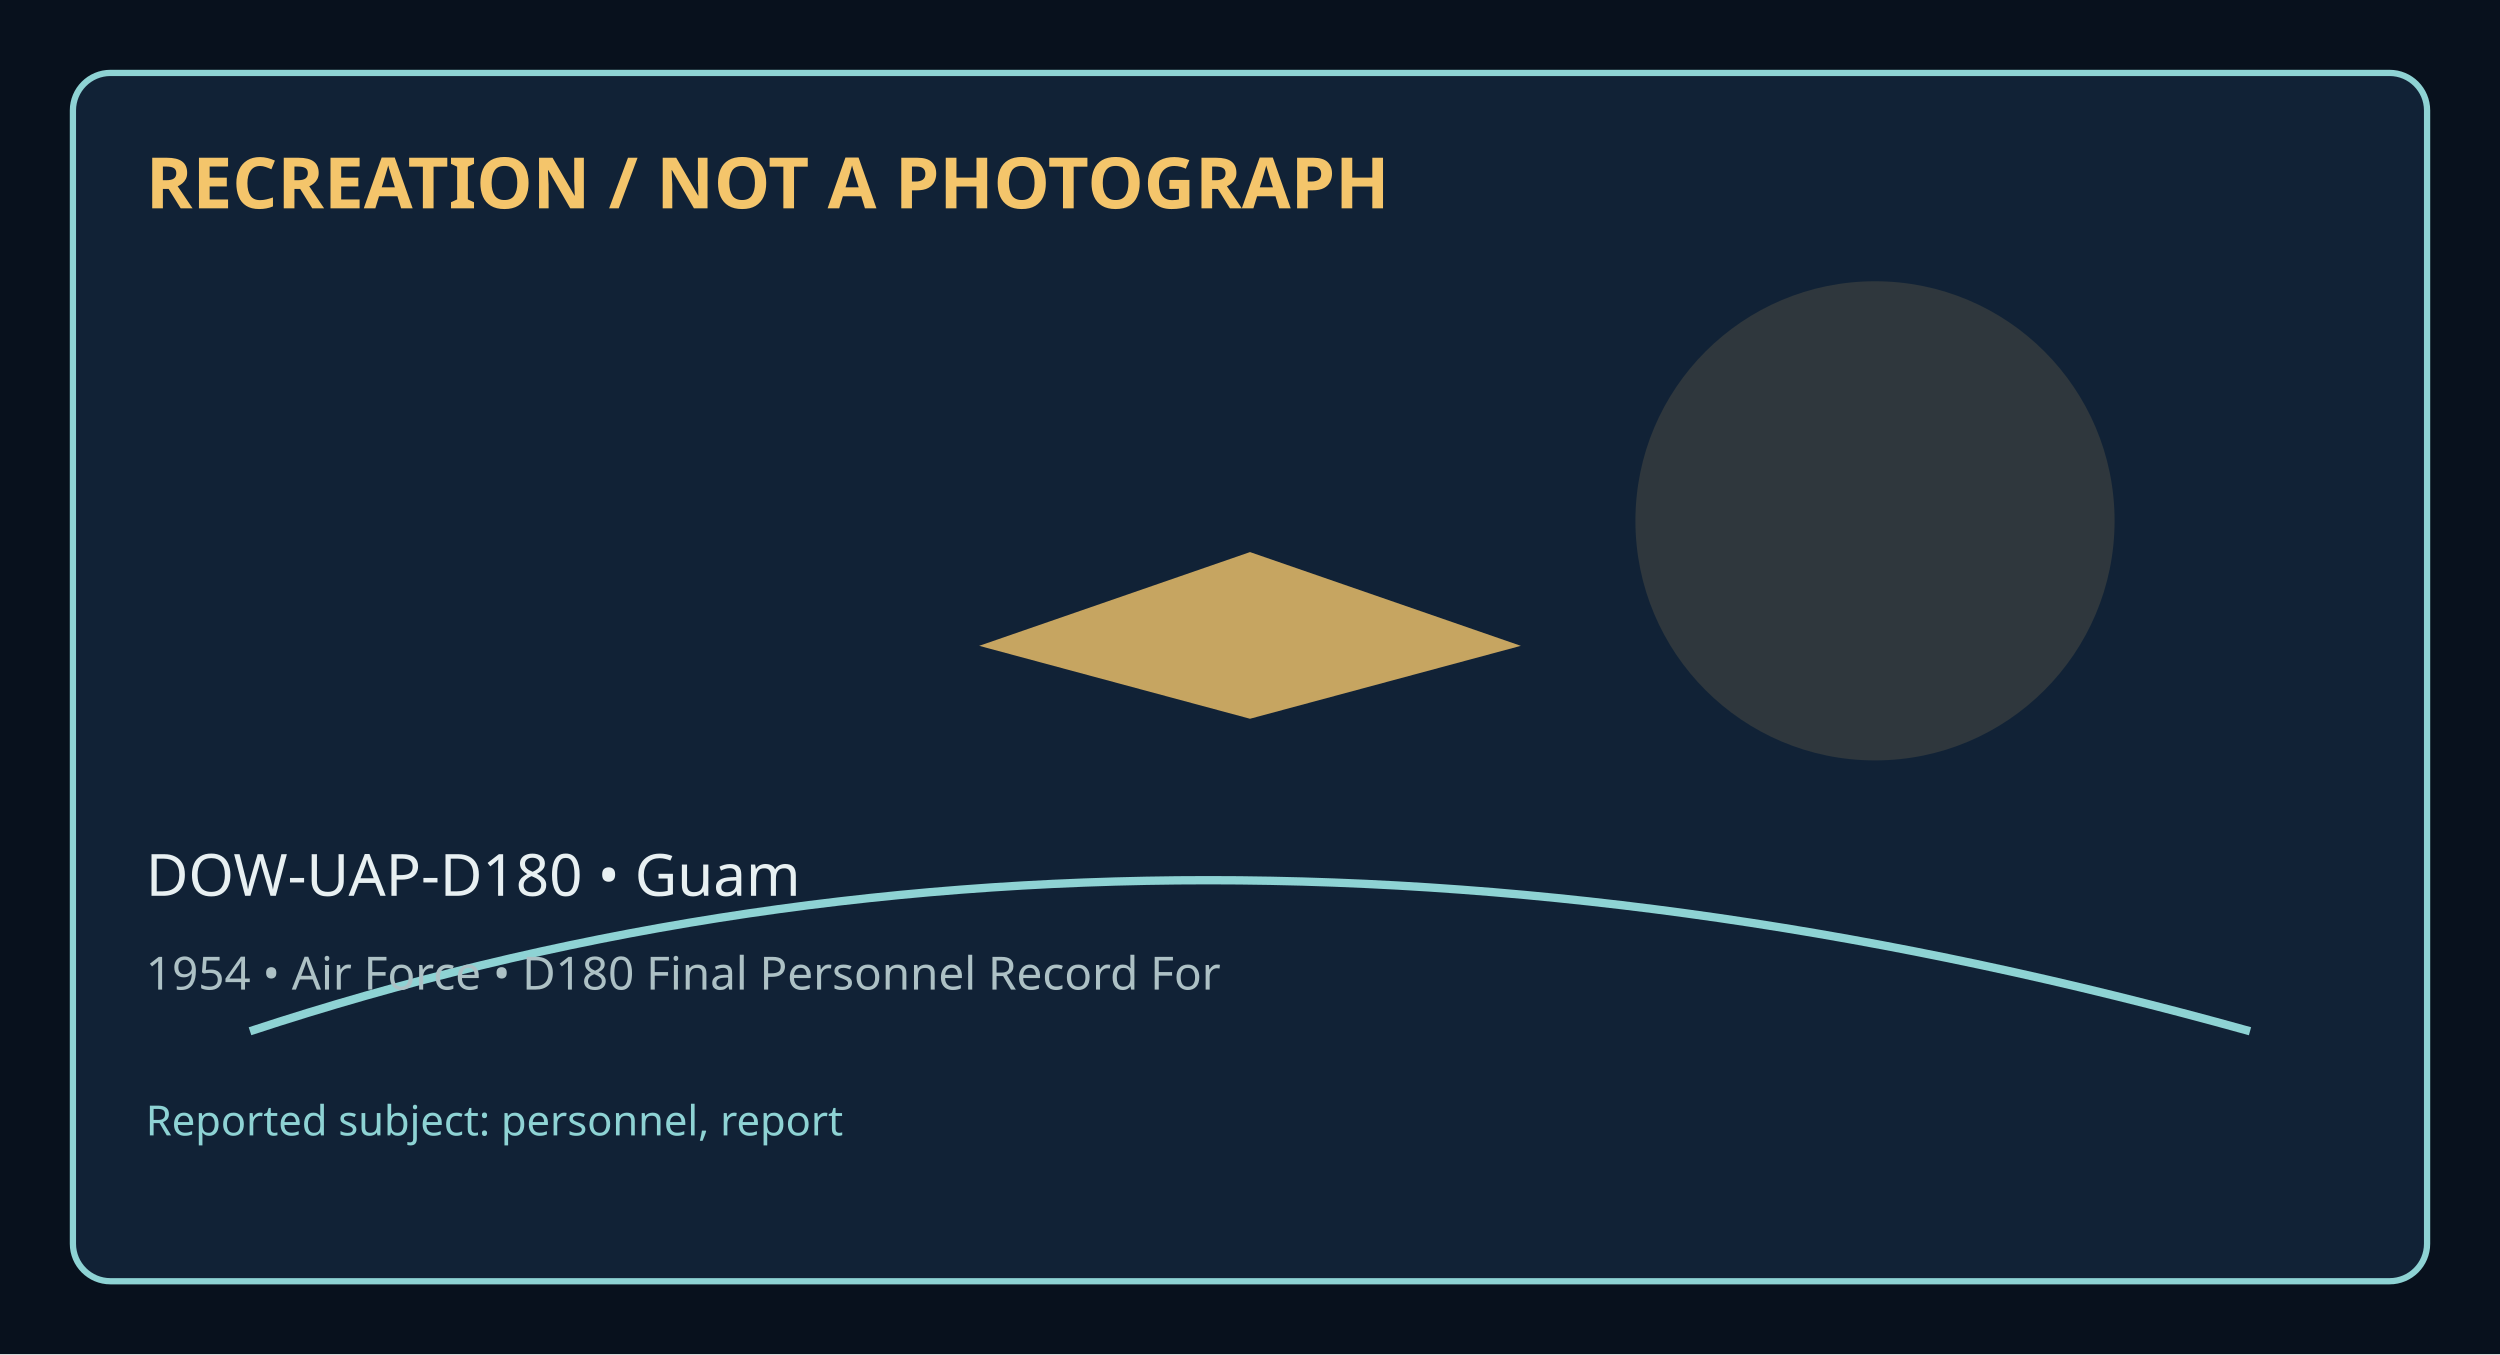
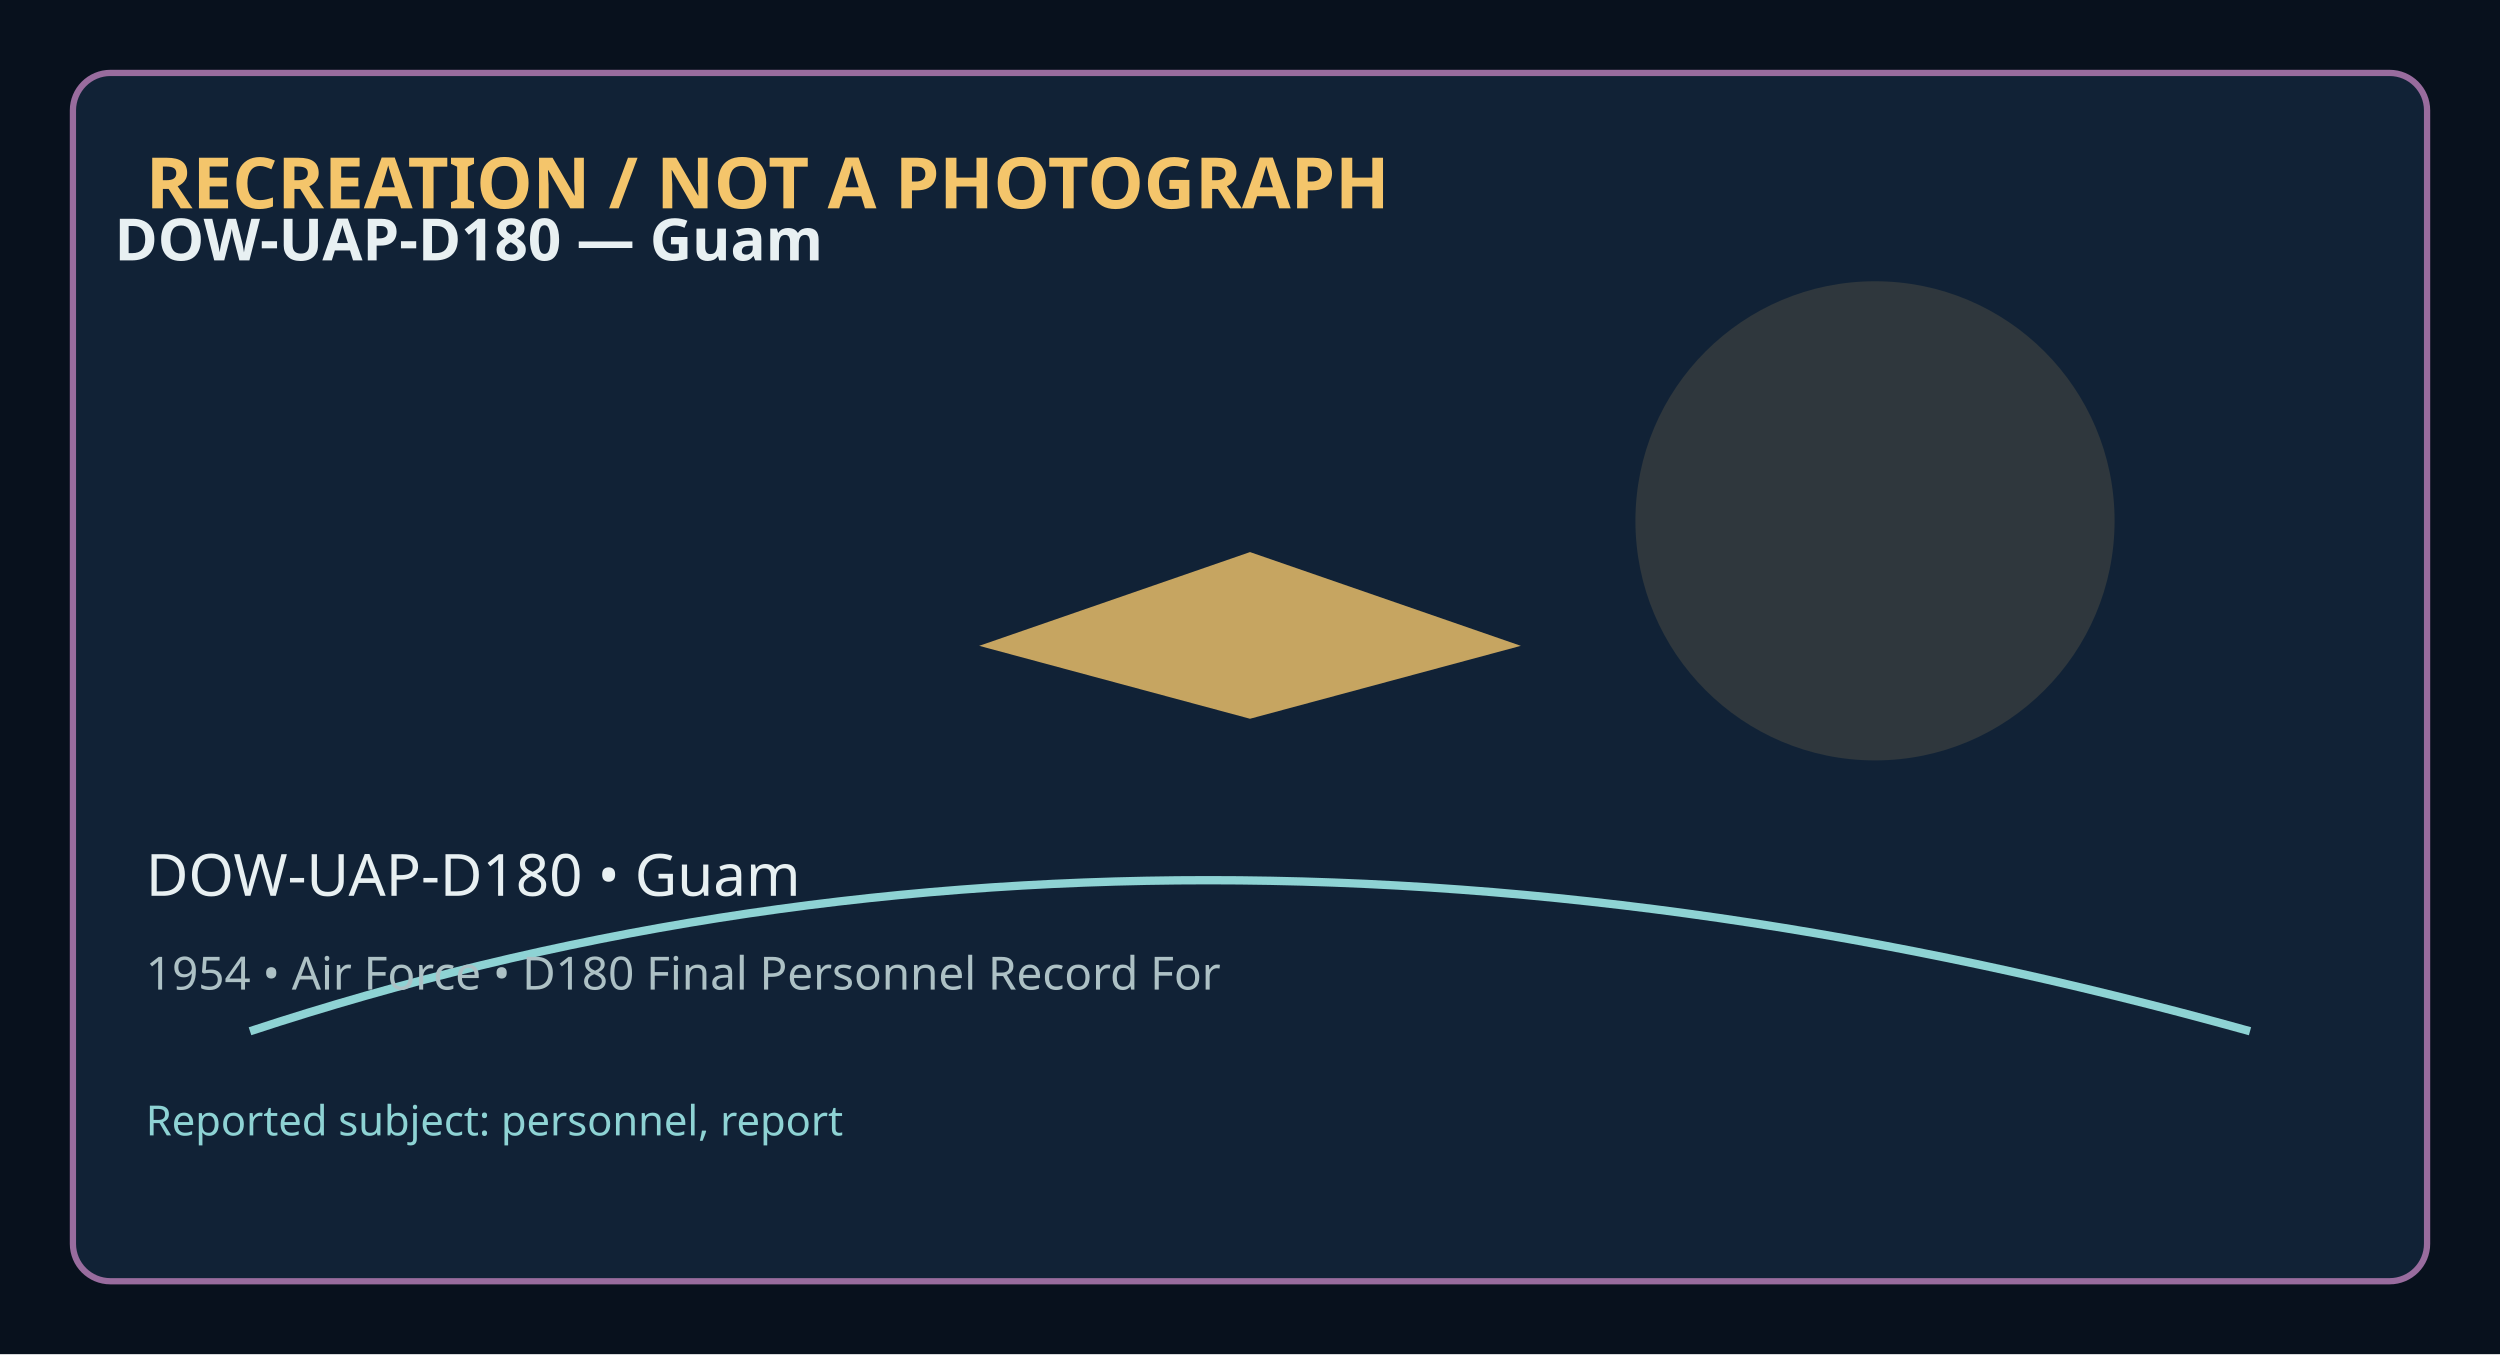
<svg xmlns="http://www.w3.org/2000/svg" viewBox="0 0 1200 650">
  <rect width="1200" height="650" fill="#08111d" />
-   <rect x="35" y="35" width="1130" height="580" rx="18" fill="#112236" stroke="#8ed3d4" stroke-width="3" />
+   <rect x="35" y="35" width="1130" height="580" rx="18" fill="#112236" stroke="#996c9e" stroke-width="3" />
  <circle cx="900" cy="250" r="115" fill="#f4c56b" opacity=".13" />
  <path d="M120 495 Q560 350 1080 495" fill="none" stroke="#8ed3d4" stroke-width="4" />
  <path d="M470 310 L600 265 L730 310 L600 345 Z" fill="#f4c56b" opacity=".8" />
  <text x="70" y="100" fill="#f4c56b" font-family="sans-serif" font-size="34" font-weight="700">RECREATION / NOT A PHOTOGRAPH</text>
  <text x="70" y="430" fill="#e8f0f2" font-family="sans-serif" font-size="28">DOW-UAP-D180 • Guam</text>
  <text x="70" y="475" fill="#adc1c5" font-family="sans-serif" font-size="22">1954 • Air Force • D180 Final Personnel Record For</text>
  <text x="70" y="545" fill="#8ed3d4" font-family="sans-serif" font-size="20">Reported subject: personnel, report</text>
+   <text x="55" y="125" fill="#e8f0f2" font-family="sans-serif" font-size="28" font-weight="700">DOW-UAP-D180 — Guam</text>
</svg>
